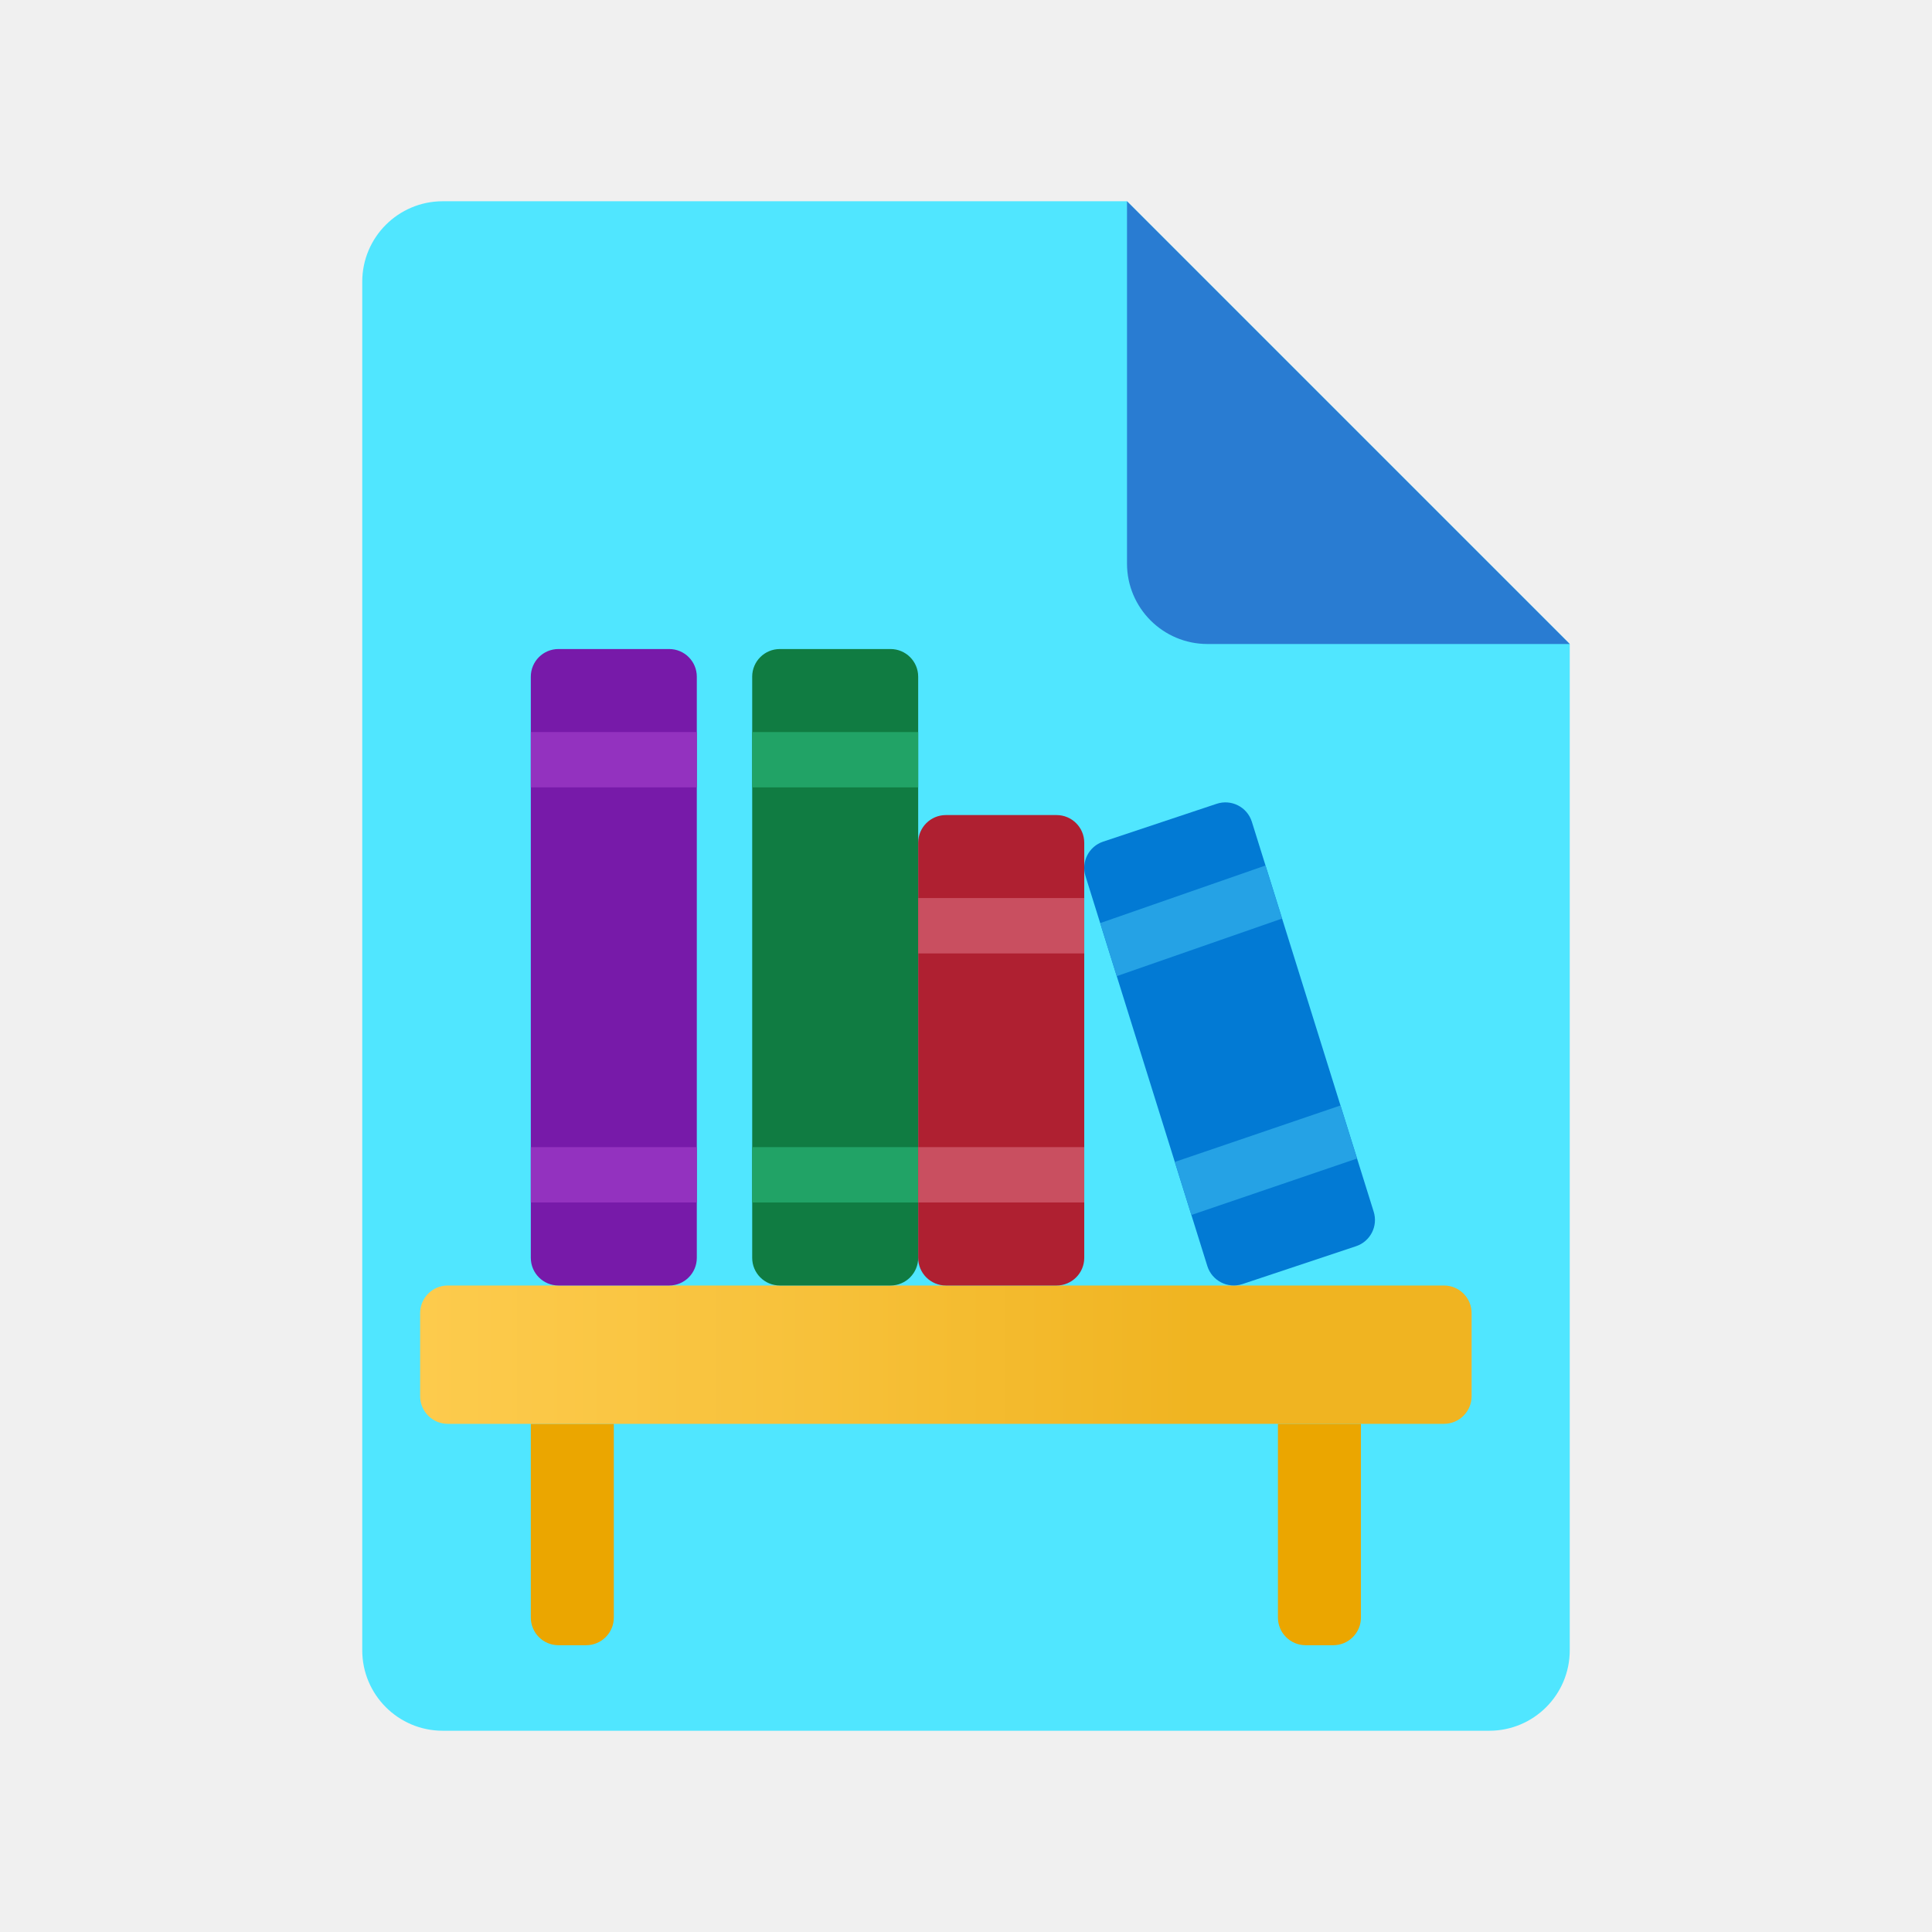
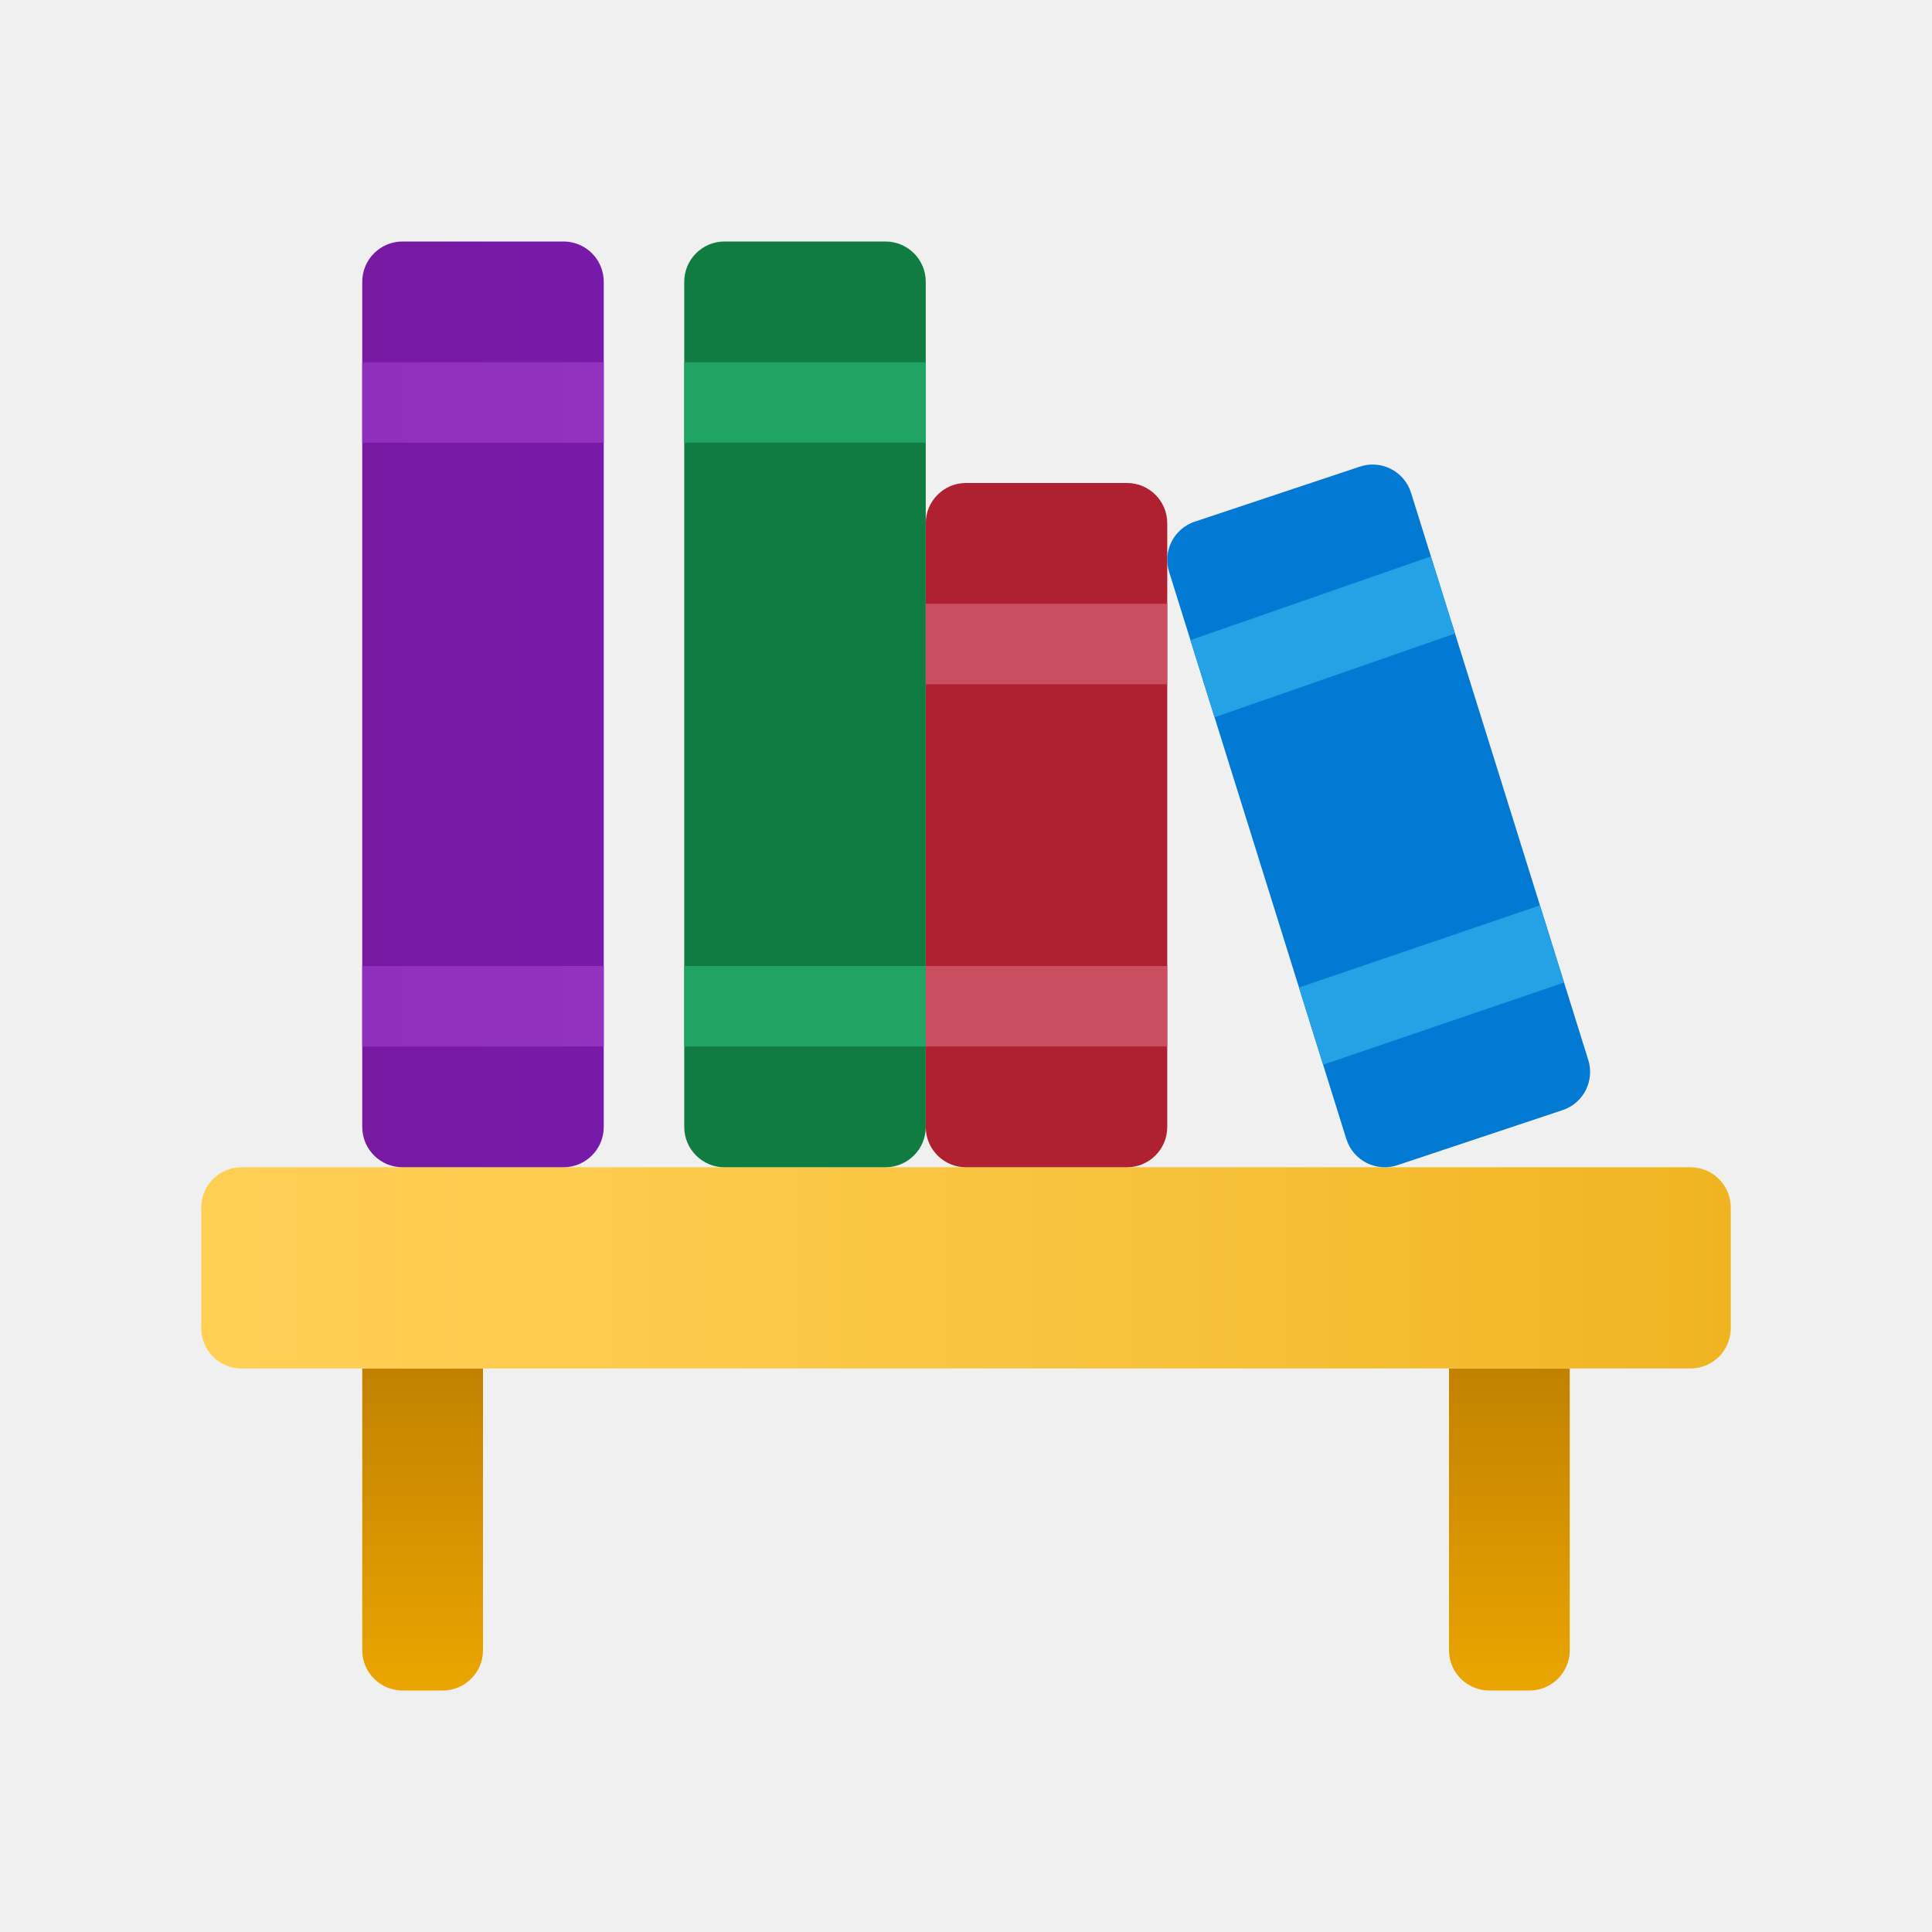
<svg xmlns="http://www.w3.org/2000/svg" xmlns:xlink="http://www.w3.org/1999/xlink" width="48px" height="48px" viewBox="0 0 48 48" version="1.1">
  <defs>
-     <linearGradient gradientUnits="userSpaceOnUse" x1="0.529" y1="10.472" x2="5.6" y2="5.4" id="gradient_1">
-       <stop offset="0%" stop-color="#3079D6" />
-       <stop offset="100%" stop-color="#297CD2" />
-     </linearGradient>
-     <linearGradient gradientUnits="userSpaceOnUse" x1="-23.719" y1="-17.817" x2="-23.719" y2="-23.317" id="gradient_2">
+     <linearGradient gradientUnits="objectBoundingBox" x1="0.5" y1="1.01" x2="0.5" y2="0.01" id="gradient_1">
      <stop offset="0%" stop-color="#EBA600" />
      <stop offset="100%" stop-color="#C28200" />
    </linearGradient>
-     <linearGradient gradientUnits="userSpaceOnUse" x1="-5.156" y1="-17.817" x2="-5.156" y2="-23.317" id="gradient_3">
-       <stop offset="0%" stop-color="#EBA600" />
-       <stop offset="100%" stop-color="#C28200" />
-     </linearGradient>
-     <linearGradient gradientUnits="userSpaceOnUse" x1="-3.437" y1="-18.219" x2="22.687" y2="-18.219" id="gradient_4">
+     <linearGradient gradientUnits="objectBoundingBox" x1="0" y1="0.5" x2="1" y2="0.5" id="gradient_2">
      <stop offset="0%" stop-color="#FFCF54" />
      <stop offset="26.1%" stop-color="#FDCB4D" />
      <stop offset="63.9%" stop-color="#F7C13A" />
      <stop offset="100%" stop-color="#F0B421" />
    </linearGradient>
-     <linearGradient gradientUnits="userSpaceOnUse" x1="-6.188" y1="3.781" x2="-2.062" y2="3.781" id="gradient_5">
+     <linearGradient gradientUnits="objectBoundingBox" x1="0" y1="0.5" x2="1" y2="0.5" id="gradient_3">
      <stop offset="0%" stop-color="#7819A2" />
      <stop offset="100%" stop-color="#771AA9" />
    </linearGradient>
-     <linearGradient gradientUnits="userSpaceOnUse" x1="-6.188" y1="-5.5" x2="-2.062" y2="-5.5" id="gradient_6">
+     <linearGradient gradientUnits="objectBoundingBox" x1="0" y1="0.5" x2="1" y2="0.5" id="gradient_4">
      <stop offset="0%" stop-color="#912FBD" />
      <stop offset="100%" stop-color="#9332BF" />
    </linearGradient>
-     <linearGradient gradientUnits="userSpaceOnUse" x1="-6.188" y1="-15.812" x2="-2.062" y2="-15.812" id="gradient_7">
-       <stop offset="0%" stop-color="#912FBD" />
-       <stop offset="100%" stop-color="#9332BF" />
-     </linearGradient>
-     <path d="M0 0L48 0L48 48L0 48L0 0Z" id="path_1" />
-     <clipPath id="mask_1">
-       <use xlink:href="#path_1" />
+     <path d="M48 0L48 0L48 48L0 48L0 0L48 0Z" id="path_1" />
+     <clipPath id="clip_1">
+       <use xlink:href="#path_1" clip-rule="evenodd" fill-rule="evenodd" />
    </clipPath>
  </defs>
-   <g id="File-Icon-2">
-     <path d="M0 0L48 0L48 48L0 48L0 0Z" id="Background" fill="#FFFFFF" fill-opacity="0" fill-rule="evenodd" stroke="none" />
-     <g clip-path="url(#mask_1)">
-       <path d="M39 16L39 41C39 42.105 38.105 43 37 43L11 43C9.895 43 9 42.105 9 41L9 7C9 5.895 9.895 5 11 5L28 5L39 16L39 16Z" id="Shape" fill="#50E6FF" fill-rule="evenodd" stroke="none" />
-       <path d="M28 5L28 14C28 15.105 28.895 16 30 16L39 16L28 5L28 5Z" id="Shape" fill="url(#gradient_1)" fill-rule="evenodd" stroke="none" />
-     </g>
-   </g>
-   <g id="svg" transform="translate(7 12)">
-     <g id="Book-Shelf-Icon">
-       <path d="M0 0L33 0L33 33L0 33L0 0L0 0Z" id="Background" fill="#FFFFFF" fill-opacity="0" fill-rule="evenodd" stroke="none" />
-       <path d="M24.75 23.375L24.75 28.188C24.75 28.567 25.058 28.875 25.438 28.875L26.125 28.875C26.505 28.875 26.812 28.567 26.812 28.188L26.812 23.375L24.75 23.375L24.75 23.375L24.75 23.375Z" id="Shape" fill="url(#gradient_2)" stroke="none" />
-       <path d="M6.188 23.375L6.188 28.188C6.188 28.567 6.495 28.875 6.875 28.875L7.562 28.875C7.942 28.875 8.25 28.567 8.25 28.188L8.25 23.375L6.188 23.375L6.188 23.375L6.188 23.375Z" id="Shape#1" fill="url(#gradient_3)" stroke="none" />
-       <path d="M28.875 23.375L4.125 23.375C3.746 23.375 3.438 23.067 3.438 22.688L3.438 20.625C3.438 20.245 3.746 19.938 4.125 19.938L28.875 19.938C29.255 19.938 29.562 20.245 29.562 20.625L29.562 22.688C29.562 23.067 29.255 23.375 28.875 23.375L28.875 23.375L28.875 23.375Z" id="Shape#2" fill="url(#gradient_4)" stroke="none" />
-       <path d="M6.875 4.125L9.625 4.125C10.005 4.125 10.312 4.433 10.312 4.812L10.312 19.25C10.312 19.63 10.005 19.938 9.625 19.938L6.875 19.938C6.495 19.938 6.188 19.63 6.188 19.25L6.188 4.812C6.188 4.433 6.495 4.125 6.875 4.125L6.875 4.125L6.875 4.125Z" id="Shape#3" fill="url(#gradient_5)" stroke="none" />
-       <path d="M12.375 4.125L15.125 4.125C15.505 4.125 15.812 4.433 15.812 4.812L15.812 19.25C15.812 19.63 15.505 19.938 15.125 19.938L12.375 19.938C11.995 19.938 11.688 19.63 11.688 19.25L11.688 4.812C11.688 4.433 11.995 4.125 12.375 4.125L12.375 4.125L12.375 4.125Z" id="Shape#4" fill="#107C42" stroke="none" />
-       <path d="M16.5 8.25L19.25 8.25C19.63 8.25 19.938 8.558 19.938 8.938L19.938 19.25C19.938 19.63 19.63 19.938 19.25 19.938L16.5 19.938C16.12 19.938 15.812 19.63 15.812 19.25L15.812 8.938C15.812 8.558 16.12 8.25 16.5 8.25L16.5 8.25L16.5 8.25Z" id="Shape#5" fill="#AF2031" stroke="none" />
-       <path d="M6.188 6.188L10.312 6.188L10.312 7.562L6.188 7.562L6.188 6.188L6.188 6.188Z" id="Rectangle" fill="url(#gradient_6)" fill-rule="evenodd" stroke="none" />
-       <path d="M6.188 16.5L10.312 16.5L10.312 17.875L6.188 17.875L6.188 16.5L6.188 16.5Z" id="Rectangle#1" fill="url(#gradient_7)" fill-rule="evenodd" stroke="none" />
-       <path d="M11.688 6.188L15.812 6.188L15.812 7.562L11.688 7.562L11.688 6.188L11.688 6.188Z" id="Rectangle#2" fill="#21A366" fill-rule="evenodd" stroke="none" />
-       <path d="M11.688 16.5L15.812 16.5L15.812 17.875L11.688 17.875L11.688 16.5L11.688 16.5Z" id="Rectangle#3" fill="#21A366" fill-rule="evenodd" stroke="none" />
-       <path d="M15.812 10.312L19.938 10.312L19.938 11.688L15.812 11.688L15.812 10.312L15.812 10.312Z" id="Rectangle#4" fill="#C94F60" fill-rule="evenodd" stroke="none" />
-       <path d="M15.812 16.5L19.938 16.5L19.938 17.875L15.812 17.875L15.812 16.5L15.812 16.5Z" id="Rectangle#5" fill="#C94F60" fill-rule="evenodd" stroke="none" />
-       <path d="M26.69 18.962L23.87 19.902C23.505 20.023 23.111 19.822 22.996 19.455L19.969 9.767C19.857 9.41 20.052 9.028 20.408 8.91L23.228 7.97C23.593 7.849 23.987 8.05 24.102 8.417L27.129 18.105C27.241 18.462 27.046 18.844 26.69 18.962L26.69 18.962L26.69 18.962Z" id="Shape#6" fill="#027AD4" stroke="none" />
-       <path d="M22.599 18.186L22.188 16.868L26.304 15.465L26.715 16.783L22.599 18.186L22.599 18.186Z" id="Polygon" fill="#25A2E5" fill-rule="evenodd" stroke="none" />
-       <path d="M20.334 10.934L20.745 12.252L24.853 10.821L24.441 9.503L20.334 10.934L20.334 10.934Z" id="Polygon#1" fill="#25A2E5" fill-rule="evenodd" stroke="none" />
-     </g>
+   <g id="Book Shelf" clip-path="url(#clip_1)">
+     <path d="M48 0L48 0L48 48L0 48L0 0L48 0Z" id="Book-Shelf" fill="none" stroke="none" />
+     <path d="M36 34L36 41C36 41.552 36.448 42 37 42L38 42C38.552 42 39 41.552 39 41L39 34L36 34L36 34Z" id="Shape" fill="url(#gradient_1)" stroke="none" />
+     <path d="M9 34L9 41C9 41.552 9.448 42 10 42L11 42C11.552 42 12 41.552 12 41L12 34L9 34L9 34Z" id="Shape" fill="url(#gradient_1)" stroke="none" />
+     <path d="M42 34L6 34C5.448 34 5 33.552 5 33L5 30C5 29.448 5.448 29 6 29L42 29C42.552 29 43 29.448 43 30L43 33C43 33.552 42.552 34 42 34L42 34Z" id="Shape" fill="url(#gradient_2)" stroke="none" />
+     <path d="M10 6L14 6C14.552 6 15 6.448 15 7L15 28C15 28.552 14.552 29 14 29L10 29C9.448 29 9 28.552 9 28L9 7C9 6.448 9.448 6 10 6L10 6Z" id="Shape" fill="url(#gradient_3)" stroke="none" />
+     <path d="M18 6L22 6C22.552 6 23 6.448 23 7L23 28C23 28.552 22.552 29 22 29L18 29C17.448 29 17 28.552 17 28L17 7C17 6.448 17.448 6 18 6L18 6Z" id="Shape" fill="#107C42" stroke="none" />
+     <path d="M24 12L28 12C28.552 12 29 12.448 29 13L29 28C29 28.552 28.552 29 28 29L24 29C23.448 29 23 28.552 23 28L23 13C23 12.448 23.448 12 24 12L24 12Z" id="Shape" fill="#AF2031" stroke="none" />
+     <path d="M9 9L15 9L15 11L9 11L9 9Z" id="Rectangle" fill="url(#gradient_4)" fill-rule="evenodd" stroke="none" />
+     <path d="M9 24L15 24L15 26L9 26L9 24Z" id="Rectangle" fill="url(#gradient_4)" fill-rule="evenodd" stroke="none" />
+     <path d="M17 9L23 9L23 11L17 11L17 9Z" id="Rectangle" fill="#21A366" fill-rule="evenodd" stroke="none" />
+     <path d="M17 24L23 24L23 26L17 26L17 24Z" id="Rectangle" fill="#21A366" fill-rule="evenodd" stroke="none" />
+     <path d="M23 15L29 15L29 17L23 17L23 15Z" id="Rectangle" fill="#C94F60" fill-rule="evenodd" stroke="none" />
+     <path d="M23 24L29 24L29 26L23 26L23 24Z" id="Rectangle" fill="#C94F60" fill-rule="evenodd" stroke="none" />
+     <path d="M38.822 27.581L34.72 28.948C34.189 29.125 33.616 28.832 33.449 28.298L29.046 14.207C28.883 13.687 29.167 13.132 29.684 12.96L33.786 11.593C34.317 11.416 34.89 11.709 35.057 12.243L39.46 26.334C39.623 26.854 39.339 27.409 38.822 27.581L38.822 27.581Z" id="Shape" fill="#027AD4" stroke="none" />
+     <path d="M32.872 26.452L32.273 24.535L38.26 22.494L38.859 24.411L32.872 26.452Z" id="Polygon" fill="#25A2E5" fill-rule="evenodd" stroke="none" />
+     <path d="M29.576 15.904L30.175 17.821L36.15 15.74L35.551 13.823L29.576 15.904Z" id="Polygon" fill="#25A2E5" fill-rule="evenodd" stroke="none" />
  </g>
</svg>
